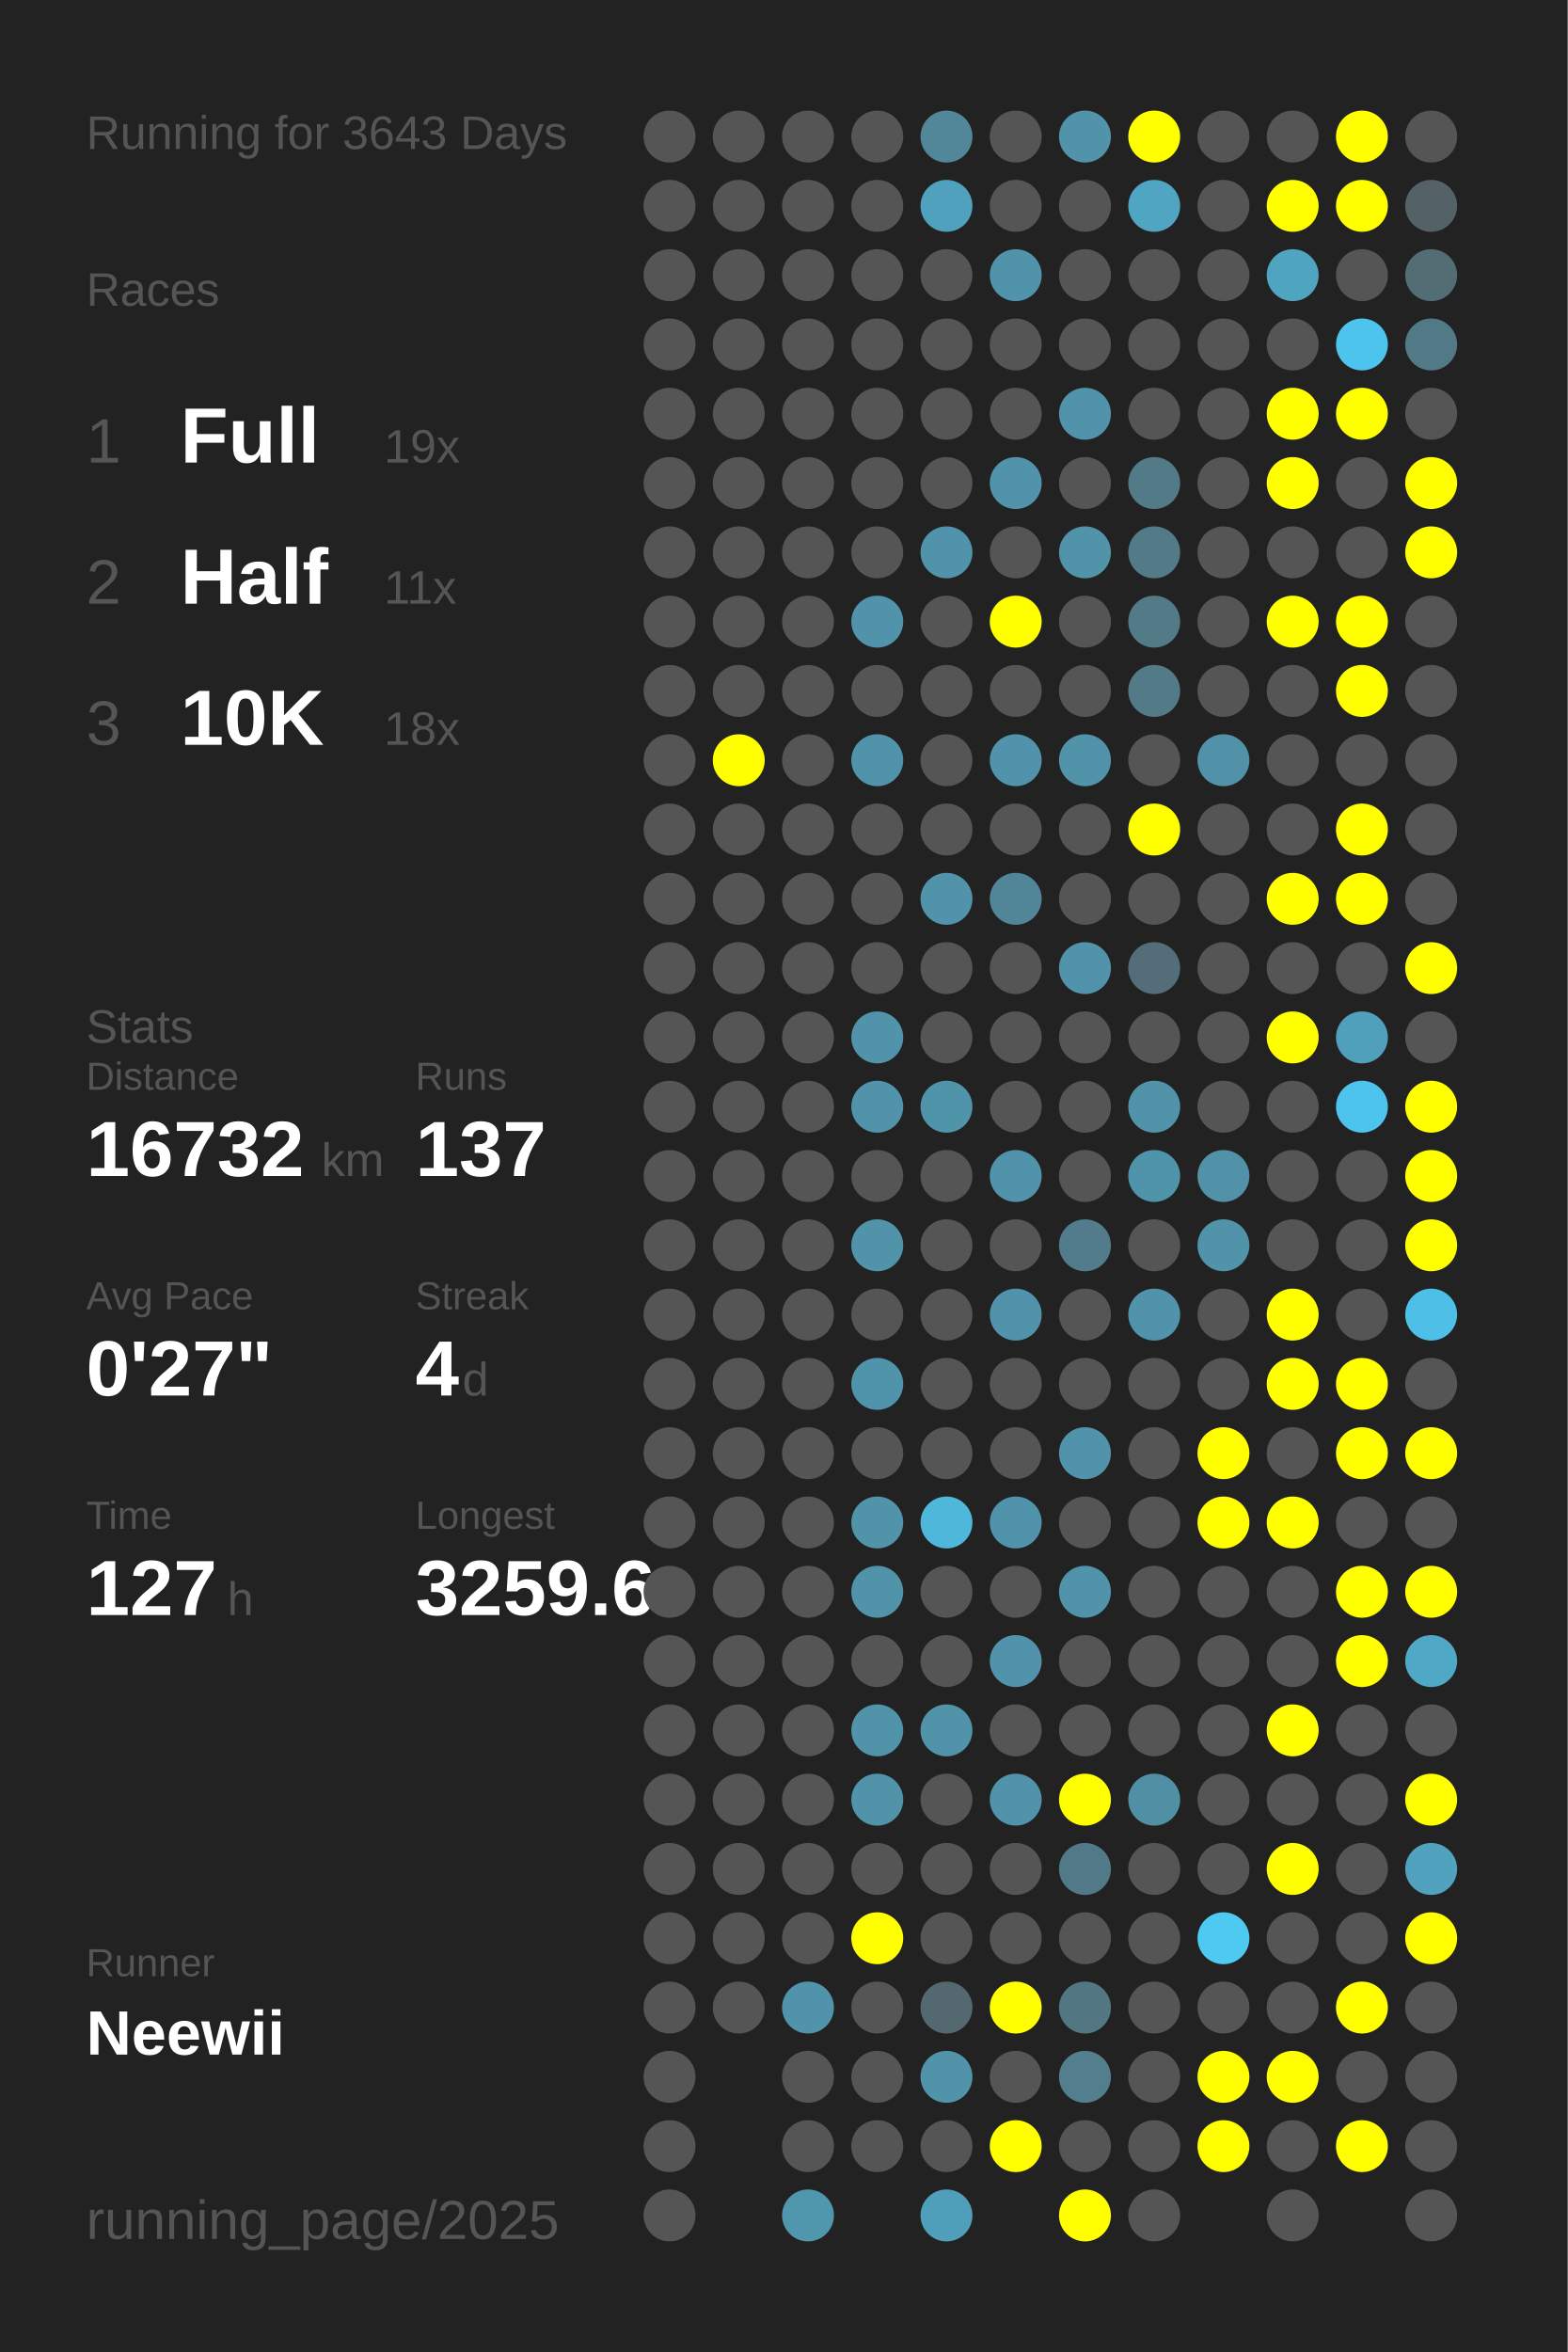
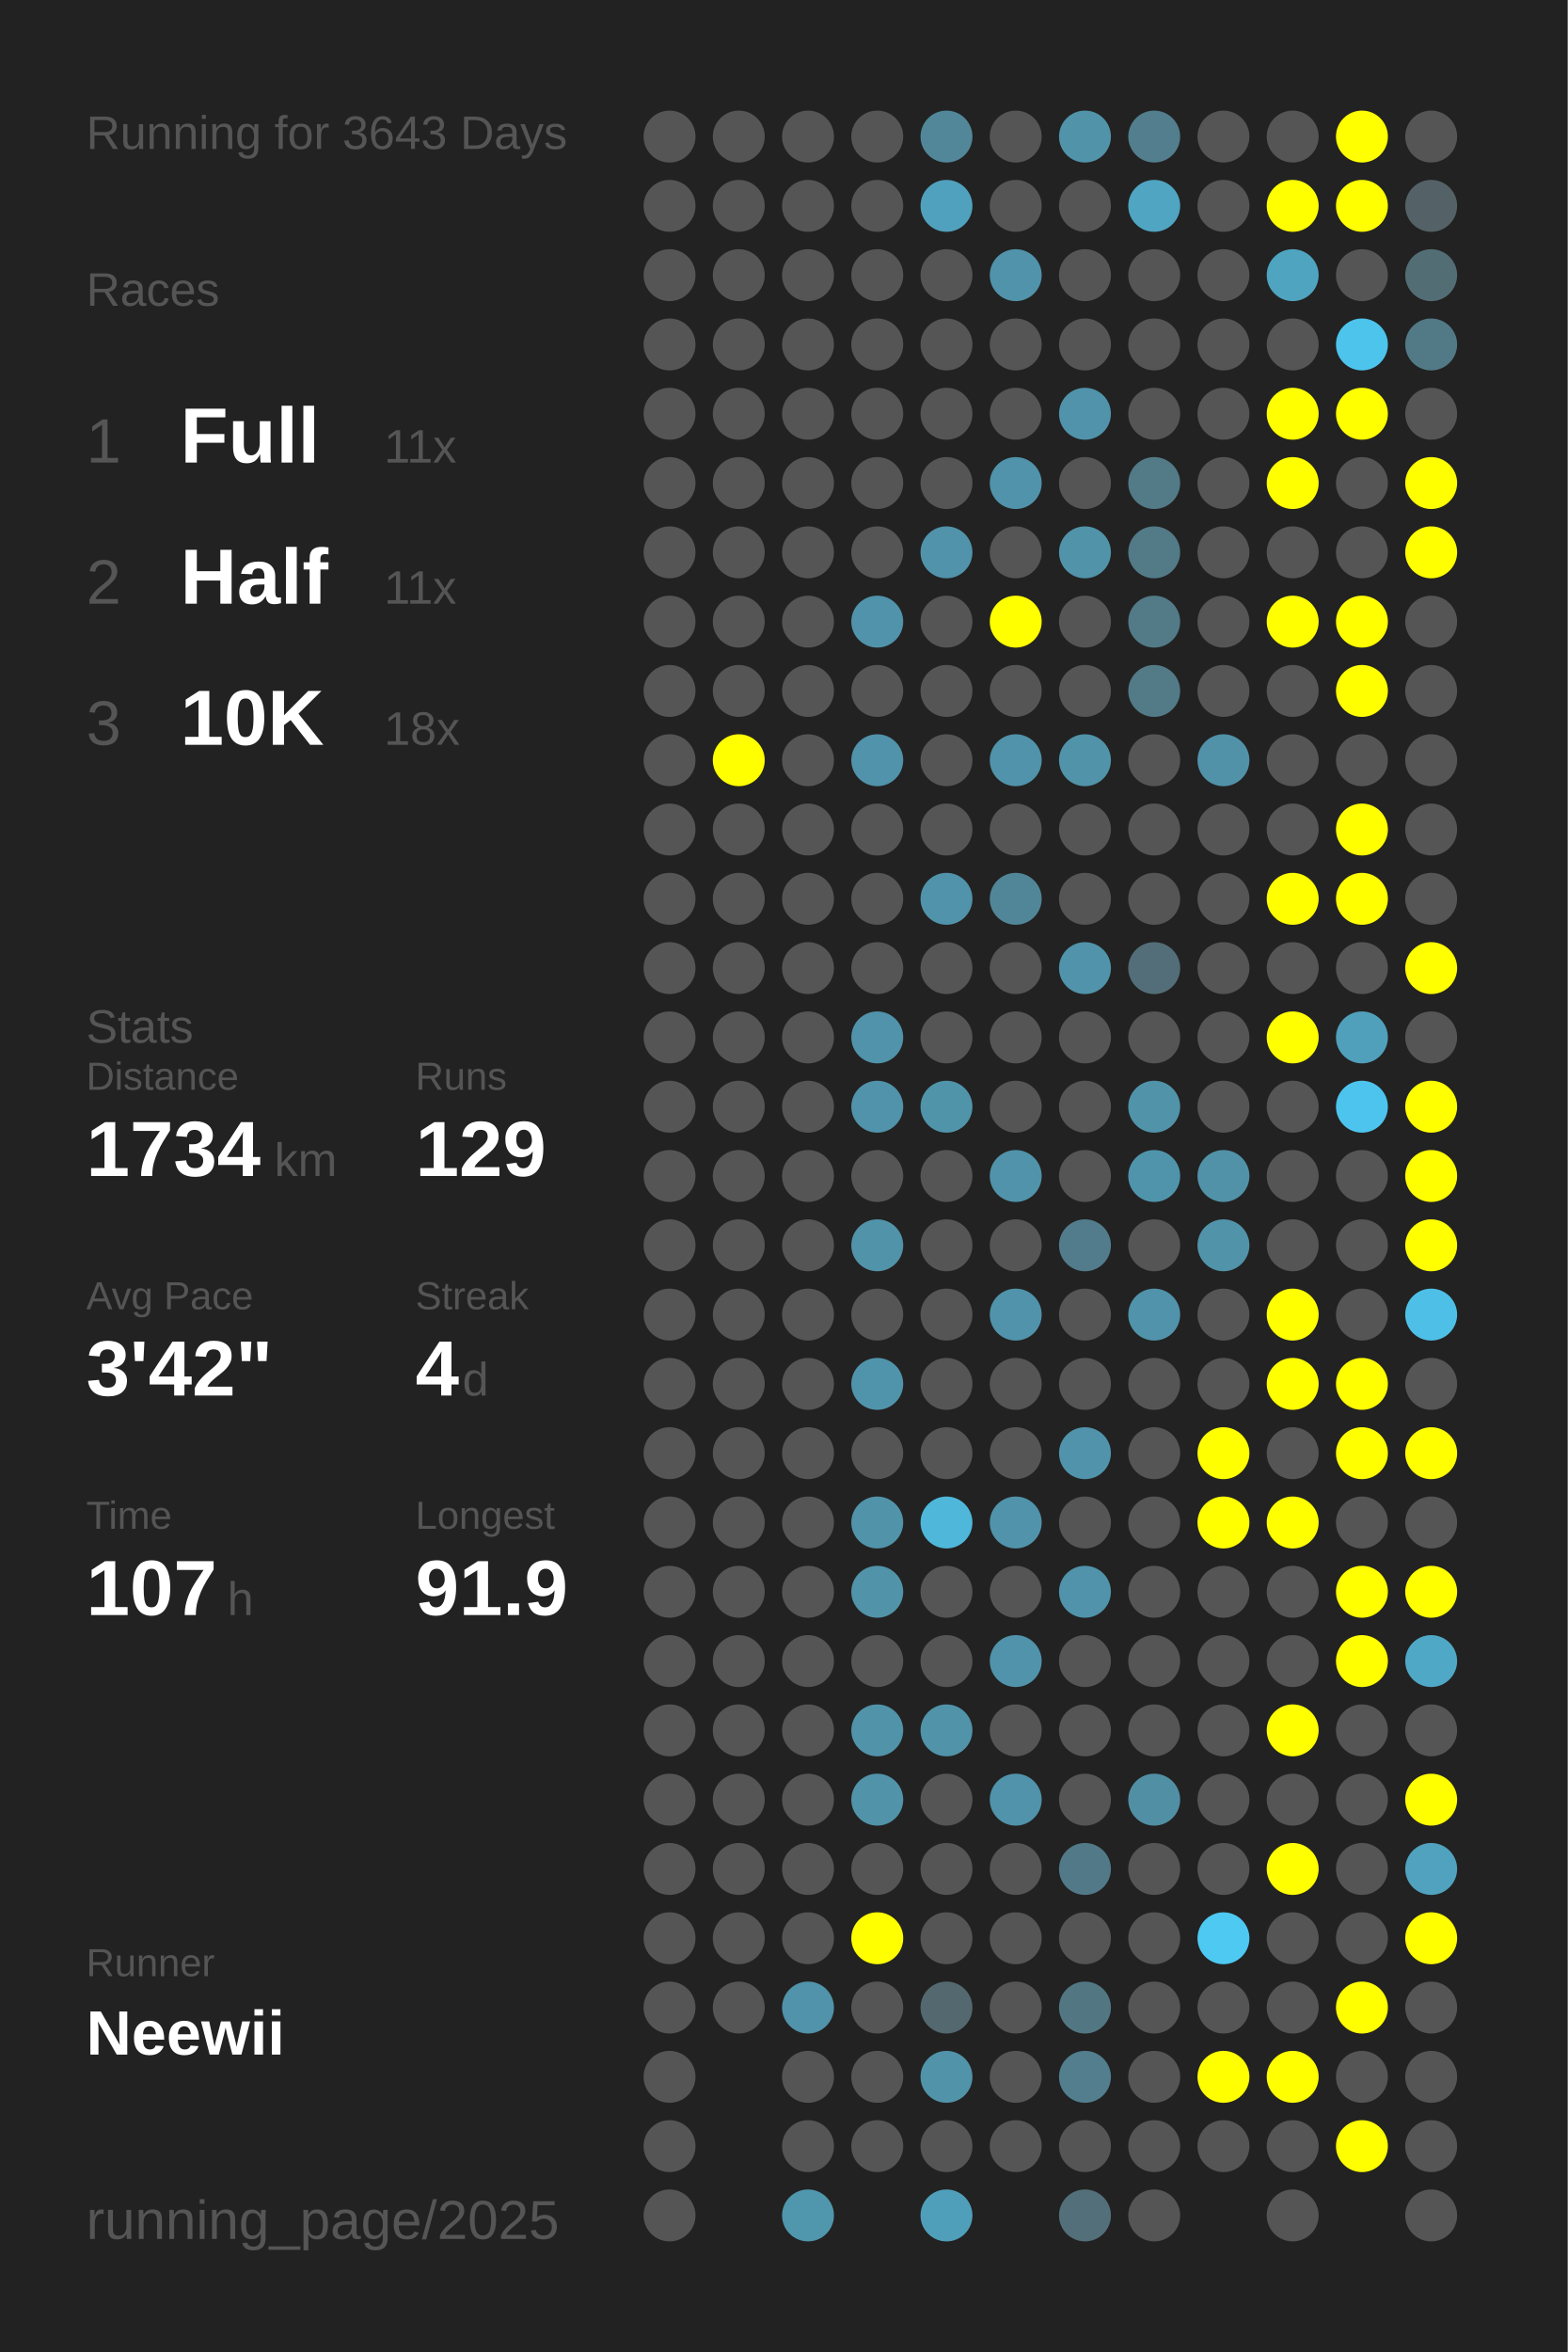
<svg xmlns="http://www.w3.org/2000/svg" baseProfile="full" height="300mm" version="1.1" viewBox="0,0,200,300" width="200mm">
  <defs />
  <rect fill="#222222" height="300" width="200" x="0" y="0" />
  <text fill="#555555" style="font-size:6px; font-family:Arial;" x="11" y="19">Running for 3643 Days</text>
  <text fill="#555555" style="font-size:6px; font-family:Arial;" x="11" y="39">Races</text>
  <text fill="#555555" style="font-size:8px; font-family:Arial;" x="11" y="59">1</text>
  <text fill="#FFFFFF" style="font-size:10px; font-family:Arial; font-weight:bold;" x="23" y="59">Full</text>
-   <text fill="#555555" style="font-size:6px; font-family:Arial;" x="49" y="59">19x</text>
+   <text fill="#555555" style="font-size:6px; font-family:Arial;" x="49" y="59">11x</text>
  <text fill="#555555" style="font-size:8px; font-family:Arial;" x="11" y="77">2</text>
  <text fill="#FFFFFF" style="font-size:10px; font-family:Arial; font-weight:bold;" x="23" y="77">Half</text>
  <text fill="#555555" style="font-size:6px; font-family:Arial;" x="49" y="77">11x</text>
  <text fill="#555555" style="font-size:8px; font-family:Arial;" x="11" y="95">3</text>
  <text fill="#FFFFFF" style="font-size:10px; font-family:Arial; font-weight:bold;" x="23" y="95">10K</text>
  <text fill="#555555" style="font-size:6px; font-family:Arial;" x="49" y="95">18x</text>
  <text fill="#555555" style="font-size:6px; font-family:Arial;" x="11" y="133">Stats</text>
  <text fill="#555555" style="font-size:5px; font-family:Arial;" x="11" y="139">Distance</text>
-   <text fill="#FFFFFF" style="font-size:10px; font-family:Arial; font-weight:bold;" x="11" y="150">16732</text>
-   <text fill="#555555" style="font-size:6px; font-family:Arial;" x="41" y="150">km</text>
+   <text fill="#FFFFFF" style="font-size:10px; font-family:Arial; font-weight:bold;" x="11" y="150">1734</text>
+   <text fill="#555555" style="font-size:6px; font-family:Arial;" x="35" y="150">km</text>
  <text fill="#555555" style="font-size:5px; font-family:Arial;" x="53" y="139">Runs</text>
-   <text fill="#FFFFFF" style="font-size:10px; font-family:Arial; font-weight:bold;" x="53" y="150">137</text>
+   <text fill="#FFFFFF" style="font-size:10px; font-family:Arial; font-weight:bold;" x="53" y="150">129</text>
  <text fill="#555555" style="font-size:5px; font-family:Arial;" x="11" y="167">Avg Pace</text>
-   <text fill="#FFFFFF" style="font-size:10px; font-family:Arial; font-weight:bold;" x="11" y="178">0'27"</text>
+   <text fill="#FFFFFF" style="font-size:10px; font-family:Arial; font-weight:bold;" x="11" y="178">3'42"</text>
  <text fill="#555555" style="font-size:5px; font-family:Arial;" x="53" y="167">Streak</text>
  <text fill="#FFFFFF" style="font-size:10px; font-family:Arial; font-weight:bold;" x="53" y="178">4</text>
  <text fill="#555555" style="font-size:6px; font-family:Arial;" x="59" y="178">d</text>
  <text fill="#555555" style="font-size:5px; font-family:Arial;" x="11" y="195">Time</text>
-   <text fill="#FFFFFF" style="font-size:10px; font-family:Arial; font-weight:bold;" x="11" y="206">127</text>
+   <text fill="#FFFFFF" style="font-size:10px; font-family:Arial; font-weight:bold;" x="11" y="206">107</text>
  <text fill="#555555" style="font-size:6px; font-family:Arial;" x="29" y="206">h</text>
  <text fill="#555555" style="font-size:5px; font-family:Arial;" x="53" y="195">Longest</text>
-   <text fill="#FFFFFF" style="font-size:10px; font-family:Arial; font-weight:bold;" x="53" y="206">3259.6</text>
+   <text fill="#FFFFFF" style="font-size:10px; font-family:Arial; font-weight:bold;" x="53" y="206">91.9</text>
  <text fill="#555555" style="font-size:5px; font-family:Arial;" x="11" y="252.065">Runner</text>
  <text fill="#FFFFFF" style="font-size:8px; font-family:Arial; font-weight:bold;" x="11" y="262.065">Neewii</text>
  <text fill="#555555" style="font-size:7px; font-family:Arial;" x="11" y="285.581">running_page/2025</text>
  <circle cx="85.417" cy="17.419" fill="#555555" r="3.312" />
  <circle cx="85.417" cy="26.258" fill="#555555" r="3.312" />
  <circle cx="85.417" cy="35.097" fill="#555555" r="3.312" />
  <circle cx="85.417" cy="43.935" fill="#555555" r="3.312" />
  <circle cx="85.417" cy="52.774" fill="#555555" r="3.312" />
  <circle cx="85.417" cy="61.613" fill="#555555" r="3.312" />
  <circle cx="85.417" cy="70.452" fill="#555555" r="3.312" />
  <circle cx="85.417" cy="79.29" fill="#555555" r="3.312" />
  <circle cx="85.417" cy="88.129" fill="#555555" r="3.312" />
  <circle cx="85.417" cy="96.968" fill="#555555" r="3.312" />
  <circle cx="85.417" cy="105.806" fill="#555555" r="3.312" />
  <circle cx="85.417" cy="114.645" fill="#555555" r="3.312" />
  <circle cx="85.417" cy="123.484" fill="#555555" r="3.312" />
  <circle cx="85.417" cy="132.323" fill="#555555" r="3.312" />
  <circle cx="85.417" cy="141.161" fill="#555555" r="3.312" />
  <circle cx="85.417" cy="150" fill="#555555" r="3.312" />
  <circle cx="85.417" cy="158.839" fill="#555555" r="3.312" />
  <circle cx="85.417" cy="167.677" fill="#555555" r="3.312" />
  <circle cx="85.417" cy="176.516" fill="#555555" r="3.312" />
  <circle cx="85.417" cy="185.355" fill="#555555" r="3.312" />
  <circle cx="85.417" cy="194.194" fill="#555555" r="3.312" />
  <circle cx="85.417" cy="203.032" fill="#555555" r="3.312" />
  <circle cx="85.417" cy="211.871" fill="#555555" r="3.312" />
  <circle cx="85.417" cy="220.71" fill="#555555" r="3.312" />
  <circle cx="85.417" cy="229.548" fill="#555555" r="3.312" />
  <circle cx="85.417" cy="238.387" fill="#555555" r="3.312" />
  <circle cx="85.417" cy="247.226" fill="#555555" r="3.312" />
  <circle cx="85.417" cy="256.065" fill="#555555" r="3.312" />
  <circle cx="85.417" cy="264.903" fill="#555555" r="3.312" />
  <circle cx="85.417" cy="273.742" fill="#555555" r="3.312" />
  <circle cx="85.417" cy="282.581" fill="#555555" r="3.312" />
  <circle cx="94.25" cy="17.419" fill="#555555" r="3.312" />
  <circle cx="94.25" cy="26.258" fill="#555555" r="3.312" />
  <circle cx="94.25" cy="35.097" fill="#555555" r="3.312" />
  <circle cx="94.25" cy="43.935" fill="#555555" r="3.312" />
  <circle cx="94.25" cy="52.774" fill="#555555" r="3.312" />
  <circle cx="94.25" cy="61.613" fill="#555555" r="3.312" />
  <circle cx="94.25" cy="70.452" fill="#555555" r="3.312" />
  <circle cx="94.25" cy="79.29" fill="#555555" r="3.312" />
  <circle cx="94.25" cy="88.129" fill="#555555" r="3.312" />
  <circle cx="94.25" cy="96.968" fill="#FFFF00" r="3.312" />
  <circle cx="94.25" cy="105.806" fill="#555555" r="3.312" />
  <circle cx="94.25" cy="114.645" fill="#555555" r="3.312" />
  <circle cx="94.25" cy="123.484" fill="#555555" r="3.312" />
  <circle cx="94.25" cy="132.323" fill="#555555" r="3.312" />
  <circle cx="94.25" cy="141.161" fill="#555555" r="3.312" />
  <circle cx="94.25" cy="150" fill="#555555" r="3.312" />
  <circle cx="94.25" cy="158.839" fill="#555555" r="3.312" />
  <circle cx="94.25" cy="167.677" fill="#555555" r="3.312" />
  <circle cx="94.25" cy="176.516" fill="#555555" r="3.312" />
  <circle cx="94.25" cy="185.355" fill="#555555" r="3.312" />
  <circle cx="94.25" cy="194.194" fill="#555555" r="3.312" />
  <circle cx="94.25" cy="203.032" fill="#555555" r="3.312" />
  <circle cx="94.25" cy="211.871" fill="#555555" r="3.312" />
  <circle cx="94.25" cy="220.71" fill="#555555" r="3.312" />
  <circle cx="94.25" cy="229.548" fill="#555555" r="3.312" />
  <circle cx="94.25" cy="238.387" fill="#555555" r="3.312" />
  <circle cx="94.25" cy="247.226" fill="#555555" r="3.312" />
  <circle cx="94.25" cy="256.065" fill="#555555" r="3.312" />
  <circle cx="103.083" cy="17.419" fill="#555555" r="3.312" />
  <circle cx="103.083" cy="26.258" fill="#555555" r="3.312" />
  <circle cx="103.083" cy="35.097" fill="#555555" r="3.312" />
  <circle cx="103.083" cy="43.935" fill="#555555" r="3.312" />
  <circle cx="103.083" cy="52.774" fill="#555555" r="3.312" />
  <circle cx="103.083" cy="61.613" fill="#555555" r="3.312" />
  <circle cx="103.083" cy="70.452" fill="#555555" r="3.312" />
  <circle cx="103.083" cy="79.29" fill="#555555" r="3.312" />
  <circle cx="103.083" cy="88.129" fill="#555555" r="3.312" />
  <circle cx="103.083" cy="96.968" fill="#555555" r="3.312" />
  <circle cx="103.083" cy="105.806" fill="#555555" r="3.312" />
  <circle cx="103.083" cy="114.645" fill="#555555" r="3.312" />
  <circle cx="103.083" cy="123.484" fill="#555555" r="3.312" />
  <circle cx="103.083" cy="132.323" fill="#555555" r="3.312" />
  <circle cx="103.083" cy="141.161" fill="#555555" r="3.312" />
  <circle cx="103.083" cy="150" fill="#555555" r="3.312" />
  <circle cx="103.083" cy="158.839" fill="#555555" r="3.312" />
  <circle cx="103.083" cy="167.677" fill="#555555" r="3.312" />
  <circle cx="103.083" cy="176.516" fill="#555555" r="3.312" />
  <circle cx="103.083" cy="185.355" fill="#555555" r="3.312" />
  <circle cx="103.083" cy="194.194" fill="#555555" r="3.312" />
  <circle cx="103.083" cy="203.032" fill="#555555" r="3.312" />
  <circle cx="103.083" cy="211.871" fill="#555555" r="3.312" />
  <circle cx="103.083" cy="220.71" fill="#555555" r="3.312" />
  <circle cx="103.083" cy="229.548" fill="#555555" r="3.312" />
  <circle cx="103.083" cy="238.387" fill="#555555" r="3.312" />
  <circle cx="103.083" cy="247.226" fill="#555555" r="3.312" />
  <circle cx="103.083" cy="256.065" fill="#5093aa" r="3.312" />
  <circle cx="103.083" cy="264.903" fill="#555555" r="3.312" />
  <circle cx="103.083" cy="273.742" fill="#555555" r="3.312" />
  <circle cx="103.083" cy="282.581" fill="#5096ad" r="3.312" />
  <circle cx="111.917" cy="17.419" fill="#555555" r="3.312" />
  <circle cx="111.917" cy="26.258" fill="#555555" r="3.312" />
  <circle cx="111.917" cy="35.097" fill="#555555" r="3.312" />
  <circle cx="111.917" cy="43.935" fill="#555555" r="3.312" />
  <circle cx="111.917" cy="52.774" fill="#555555" r="3.312" />
  <circle cx="111.917" cy="61.613" fill="#555555" r="3.312" />
  <circle cx="111.917" cy="70.452" fill="#555555" r="3.312" />
  <circle cx="111.917" cy="79.29" fill="#5093aa" r="3.312" />
  <circle cx="111.917" cy="88.129" fill="#555555" r="3.312" />
  <circle cx="111.917" cy="96.968" fill="#5093aa" r="3.312" />
  <circle cx="111.917" cy="105.806" fill="#555555" r="3.312" />
  <circle cx="111.917" cy="114.645" fill="#555555" r="3.312" />
  <circle cx="111.917" cy="123.484" fill="#555555" r="3.312" />
  <circle cx="111.917" cy="132.323" fill="#5093aa" r="3.312" />
  <circle cx="111.917" cy="141.161" fill="#5093aa" r="3.312" />
  <circle cx="111.917" cy="150" fill="#555555" r="3.312" />
  <circle cx="111.917" cy="158.839" fill="#5193a9" r="3.312" />
  <circle cx="111.917" cy="167.677" fill="#555555" r="3.312" />
  <circle cx="111.917" cy="176.516" fill="#5094ab" r="3.312" />
  <circle cx="111.917" cy="185.355" fill="#555555" r="3.312" />
  <circle cx="111.917" cy="194.194" fill="#5193a9" r="3.312" />
  <circle cx="111.917" cy="203.032" fill="#5193a9" r="3.312" />
  <circle cx="111.917" cy="211.871" fill="#555555" r="3.312" />
  <circle cx="111.917" cy="220.71" fill="#5193a9" r="3.312" />
  <circle cx="111.917" cy="229.548" fill="#5193a9" r="3.312" />
  <circle cx="111.917" cy="238.387" fill="#555555" r="3.312" />
  <circle cx="111.917" cy="247.226" fill="#FFFF00" r="3.312" />
  <circle cx="111.917" cy="256.065" fill="#555555" r="3.312" />
  <circle cx="111.917" cy="264.903" fill="#555555" r="3.312" />
  <circle cx="111.917" cy="273.742" fill="#555555" r="3.312" />
  <circle cx="120.75" cy="17.419" fill="#518799" r="3.312" />
  <circle cx="120.75" cy="26.258" fill="#50a1bd" r="3.312" />
  <circle cx="120.75" cy="35.097" fill="#555555" r="3.312" />
  <circle cx="120.75" cy="43.935" fill="#555555" r="3.312" />
  <circle cx="120.75" cy="52.774" fill="#555555" r="3.312" />
  <circle cx="120.75" cy="61.613" fill="#555555" r="3.312" />
  <circle cx="120.75" cy="70.452" fill="#5093aa" r="3.312" />
  <circle cx="120.75" cy="79.29" fill="#555555" r="3.312" />
  <circle cx="120.75" cy="88.129" fill="#555555" r="3.312" />
  <circle cx="120.75" cy="96.968" fill="#555555" r="3.312" />
  <circle cx="120.75" cy="105.806" fill="#555555" r="3.312" />
  <circle cx="120.75" cy="114.645" fill="#5093aa" r="3.312" />
  <circle cx="120.75" cy="123.484" fill="#555555" r="3.312" />
  <circle cx="120.75" cy="132.323" fill="#555555" r="3.312" />
  <circle cx="120.75" cy="141.161" fill="#5094aa" r="3.312" />
  <circle cx="120.75" cy="150" fill="#555555" r="3.312" />
  <circle cx="120.75" cy="158.839" fill="#555555" r="3.312" />
  <circle cx="120.75" cy="167.677" fill="#555555" r="3.312" />
  <circle cx="120.75" cy="176.516" fill="#555555" r="3.312" />
  <circle cx="120.75" cy="185.355" fill="#555555" r="3.312" />
  <circle cx="120.75" cy="194.194" fill="#4eb7da" r="3.312" />
  <circle cx="120.75" cy="203.032" fill="#555555" r="3.312" />
  <circle cx="120.75" cy="211.871" fill="#555555" r="3.312" />
  <circle cx="120.75" cy="220.71" fill="#5193a9" r="3.312" />
  <circle cx="120.75" cy="229.548" fill="#555555" r="3.312" />
  <circle cx="120.75" cy="238.387" fill="#555555" r="3.312" />
  <circle cx="120.75" cy="247.226" fill="#555555" r="3.312" />
  <circle cx="120.75" cy="256.065" fill="#53686f" r="3.312" />
  <circle cx="120.75" cy="264.903" fill="#5193a9" r="3.312" />
  <circle cx="120.75" cy="273.742" fill="#555555" r="3.312" />
  <circle cx="120.75" cy="282.581" fill="#509fba" r="3.312" />
  <circle cx="129.583" cy="17.419" fill="#555555" r="3.312" />
  <circle cx="129.583" cy="26.258" fill="#555555" r="3.312" />
  <circle cx="129.583" cy="35.097" fill="#5093aa" r="3.312" />
  <circle cx="129.583" cy="43.935" fill="#555555" r="3.312" />
  <circle cx="129.583" cy="52.774" fill="#555555" r="3.312" />
  <circle cx="129.583" cy="61.613" fill="#5093aa" r="3.312" />
  <circle cx="129.583" cy="70.452" fill="#555555" r="3.312" />
  <circle cx="129.583" cy="79.29" fill="#FFFF00" r="3.312" />
  <circle cx="129.583" cy="88.129" fill="#555555" r="3.312" />
  <circle cx="129.583" cy="96.968" fill="#5093aa" r="3.312" />
  <circle cx="129.583" cy="105.806" fill="#555555" r="3.312" />
  <circle cx="129.583" cy="114.645" fill="#518698" r="3.312" />
  <circle cx="129.583" cy="123.484" fill="#555555" r="3.312" />
  <circle cx="129.583" cy="132.323" fill="#555555" r="3.312" />
  <circle cx="129.583" cy="141.161" fill="#555555" r="3.312" />
  <circle cx="129.583" cy="150" fill="#5093aa" r="3.312" />
  <circle cx="129.583" cy="158.839" fill="#555555" r="3.312" />
  <circle cx="129.583" cy="167.677" fill="#5093aa" r="3.312" />
  <circle cx="129.583" cy="176.516" fill="#555555" r="3.312" />
  <circle cx="129.583" cy="185.355" fill="#555555" r="3.312" />
  <circle cx="129.583" cy="194.194" fill="#5093aa" r="3.312" />
  <circle cx="129.583" cy="203.032" fill="#555555" r="3.312" />
  <circle cx="129.583" cy="211.871" fill="#5093aa" r="3.312" />
  <circle cx="129.583" cy="220.71" fill="#555555" r="3.312" />
  <circle cx="129.583" cy="229.548" fill="#5093aa" r="3.312" />
  <circle cx="129.583" cy="238.387" fill="#555555" r="3.312" />
  <circle cx="129.583" cy="247.226" fill="#555555" r="3.312" />
-   <circle cx="129.583" cy="256.065" fill="#FFFF00" r="3.312" />
+   <circle cx="129.583" cy="256.065" fill="#555555" r="3.312" />
  <circle cx="129.583" cy="264.903" fill="#555555" r="3.312" />
-   <circle cx="129.583" cy="273.742" fill="#FFFF00" r="3.312" />
+   <circle cx="129.583" cy="273.742" fill="#555555" r="3.312" />
  <circle cx="138.417" cy="17.419" fill="#5193a9" r="3.312" />
  <circle cx="138.417" cy="26.258" fill="#555555" r="3.312" />
  <circle cx="138.417" cy="35.097" fill="#555555" r="3.312" />
  <circle cx="138.417" cy="43.935" fill="#555555" r="3.312" />
  <circle cx="138.417" cy="52.774" fill="#5093aa" r="3.312" />
  <circle cx="138.417" cy="61.613" fill="#555555" r="3.312" />
  <circle cx="138.417" cy="70.452" fill="#5193a9" r="3.312" />
  <circle cx="138.417" cy="79.29" fill="#555555" r="3.312" />
  <circle cx="138.417" cy="88.129" fill="#555555" r="3.312" />
  <circle cx="138.417" cy="96.968" fill="#5193a9" r="3.312" />
  <circle cx="138.417" cy="105.806" fill="#555555" r="3.312" />
  <circle cx="138.417" cy="114.645" fill="#555555" r="3.312" />
  <circle cx="138.417" cy="123.484" fill="#5093aa" r="3.312" />
  <circle cx="138.417" cy="132.323" fill="#555555" r="3.312" />
  <circle cx="138.417" cy="141.161" fill="#555555" r="3.312" />
  <circle cx="138.417" cy="150" fill="#555555" r="3.312" />
  <circle cx="138.417" cy="158.839" fill="#527c8b" r="3.312" />
  <circle cx="138.417" cy="167.677" fill="#555555" r="3.312" />
  <circle cx="138.417" cy="176.516" fill="#555555" r="3.312" />
  <circle cx="138.417" cy="185.355" fill="#5093aa" r="3.312" />
  <circle cx="138.417" cy="194.194" fill="#555555" r="3.312" />
  <circle cx="138.417" cy="203.032" fill="#5093aa" r="3.312" />
  <circle cx="138.417" cy="211.871" fill="#555555" r="3.312" />
  <circle cx="138.417" cy="220.71" fill="#555555" r="3.312" />
-   <circle cx="138.417" cy="229.548" fill="#FFFF00" r="3.312" />
+   <circle cx="138.417" cy="229.548" fill="#555555" r="3.312" />
  <circle cx="138.417" cy="238.387" fill="#527987" r="3.312" />
  <circle cx="138.417" cy="247.226" fill="#555555" r="3.312" />
  <circle cx="138.417" cy="256.065" fill="#527783" r="3.312" />
  <circle cx="138.417" cy="264.903" fill="#527e8d" r="3.312" />
  <circle cx="138.417" cy="273.742" fill="#555555" r="3.312" />
-   <circle cx="138.417" cy="282.581" fill="#FFFF00" r="3.312" />
-   <circle cx="147.25" cy="17.419" fill="#FFFF00" r="3.312" />
+   <circle cx="138.417" cy="282.581" fill="#536f79" r="3.312" />
+   <circle cx="147.25" cy="17.419" fill="#527e8d" r="3.312" />
  <circle cx="147.25" cy="26.258" fill="#4fa5c2" r="3.312" />
  <circle cx="147.25" cy="35.097" fill="#555555" r="3.312" />
  <circle cx="147.25" cy="43.935" fill="#555555" r="3.312" />
  <circle cx="147.25" cy="52.774" fill="#555555" r="3.312" />
  <circle cx="147.25" cy="61.613" fill="#527a87" r="3.312" />
  <circle cx="147.25" cy="70.452" fill="#527a87" r="3.312" />
  <circle cx="147.25" cy="79.29" fill="#527a87" r="3.312" />
  <circle cx="147.25" cy="88.129" fill="#527a87" r="3.312" />
  <circle cx="147.25" cy="96.968" fill="#555555" r="3.312" />
-   <circle cx="147.25" cy="105.806" fill="#FFFF00" r="3.312" />
+   <circle cx="147.25" cy="105.806" fill="#555555" r="3.312" />
  <circle cx="147.25" cy="114.645" fill="#555555" r="3.312" />
  <circle cx="147.25" cy="123.484" fill="#536e78" r="3.312" />
  <circle cx="147.25" cy="132.323" fill="#555555" r="3.312" />
  <circle cx="147.25" cy="141.161" fill="#5193a9" r="3.312" />
  <circle cx="147.25" cy="150" fill="#5094ab" r="3.312" />
  <circle cx="147.25" cy="158.839" fill="#555555" r="3.312" />
  <circle cx="147.25" cy="167.677" fill="#5093aa" r="3.312" />
  <circle cx="147.25" cy="176.516" fill="#555555" r="3.312" />
  <circle cx="147.25" cy="185.355" fill="#555555" r="3.312" />
  <circle cx="147.25" cy="194.194" fill="#555555" r="3.312" />
  <circle cx="147.25" cy="203.032" fill="#555555" r="3.312" />
  <circle cx="147.25" cy="211.871" fill="#555555" r="3.312" />
  <circle cx="147.25" cy="220.71" fill="#555555" r="3.312" />
  <circle cx="147.25" cy="229.548" fill="#518fa4" r="3.312" />
  <circle cx="147.25" cy="238.387" fill="#555555" r="3.312" />
  <circle cx="147.25" cy="247.226" fill="#555555" r="3.312" />
  <circle cx="147.25" cy="256.065" fill="#555555" r="3.312" />
  <circle cx="147.25" cy="264.903" fill="#555555" r="3.312" />
  <circle cx="147.25" cy="273.742" fill="#555555" r="3.312" />
  <circle cx="147.25" cy="282.581" fill="#555555" r="3.312" />
  <circle cx="156.083" cy="17.419" fill="#555555" r="3.312" />
  <circle cx="156.083" cy="26.258" fill="#555555" r="3.312" />
  <circle cx="156.083" cy="35.097" fill="#555555" r="3.312" />
  <circle cx="156.083" cy="43.935" fill="#555555" r="3.312" />
  <circle cx="156.083" cy="52.774" fill="#555555" r="3.312" />
  <circle cx="156.083" cy="61.613" fill="#555555" r="3.312" />
  <circle cx="156.083" cy="70.452" fill="#555555" r="3.312" />
  <circle cx="156.083" cy="79.29" fill="#555555" r="3.312" />
  <circle cx="156.083" cy="88.129" fill="#555555" r="3.312" />
  <circle cx="156.083" cy="96.968" fill="#5192a9" r="3.312" />
  <circle cx="156.083" cy="105.806" fill="#555555" r="3.312" />
  <circle cx="156.083" cy="114.645" fill="#555555" r="3.312" />
  <circle cx="156.083" cy="123.484" fill="#555555" r="3.312" />
  <circle cx="156.083" cy="132.323" fill="#555555" r="3.312" />
  <circle cx="156.083" cy="141.161" fill="#555555" r="3.312" />
  <circle cx="156.083" cy="150" fill="#5192a8" r="3.312" />
  <circle cx="156.083" cy="158.839" fill="#5193a9" r="3.312" />
  <circle cx="156.083" cy="167.677" fill="#555555" r="3.312" />
  <circle cx="156.083" cy="176.516" fill="#555555" r="3.312" />
  <circle cx="156.083" cy="185.355" fill="#FFFF00" r="3.312" />
  <circle cx="156.083" cy="194.194" fill="#FFFF00" r="3.312" />
  <circle cx="156.083" cy="203.032" fill="#555555" r="3.312" />
  <circle cx="156.083" cy="211.871" fill="#555555" r="3.312" />
  <circle cx="156.083" cy="220.71" fill="#555555" r="3.312" />
  <circle cx="156.083" cy="229.548" fill="#555555" r="3.312" />
  <circle cx="156.083" cy="238.387" fill="#555555" r="3.312" />
  <circle cx="156.083" cy="247.226" fill="#4dc9f2" r="3.312" />
  <circle cx="156.083" cy="256.065" fill="#555555" r="3.312" />
  <circle cx="156.083" cy="264.903" fill="#FFFF00" r="3.312" />
-   <circle cx="156.083" cy="273.742" fill="#FFFF00" r="3.312" />
+   <circle cx="156.083" cy="273.742" fill="#555555" r="3.312" />
  <circle cx="164.917" cy="17.419" fill="#555555" r="3.312" />
  <circle cx="164.917" cy="26.258" fill="#FFFF00" r="3.312" />
  <circle cx="164.917" cy="35.097" fill="#4fa4c0" r="3.312" />
  <circle cx="164.917" cy="43.935" fill="#555555" r="3.312" />
  <circle cx="164.917" cy="52.774" fill="#FFFF00" r="3.312" />
  <circle cx="164.917" cy="61.613" fill="#FFFF00" r="3.312" />
  <circle cx="164.917" cy="70.452" fill="#555555" r="3.312" />
  <circle cx="164.917" cy="79.29" fill="#FFFF00" r="3.312" />
  <circle cx="164.917" cy="88.129" fill="#555555" r="3.312" />
  <circle cx="164.917" cy="96.968" fill="#555555" r="3.312" />
  <circle cx="164.917" cy="105.806" fill="#555555" r="3.312" />
  <circle cx="164.917" cy="114.645" fill="#FFFF00" r="3.312" />
  <circle cx="164.917" cy="123.484" fill="#555555" r="3.312" />
  <circle cx="164.917" cy="132.323" fill="#FFFF00" r="3.312" />
  <circle cx="164.917" cy="141.161" fill="#555555" r="3.312" />
  <circle cx="164.917" cy="150" fill="#555555" r="3.312" />
  <circle cx="164.917" cy="158.839" fill="#555555" r="3.312" />
  <circle cx="164.917" cy="167.677" fill="#FFFF00" r="3.312" />
  <circle cx="164.917" cy="176.516" fill="#FFFF00" r="3.312" />
  <circle cx="164.917" cy="185.355" fill="#555555" r="3.312" />
  <circle cx="164.917" cy="194.194" fill="#FFFF00" r="3.312" />
  <circle cx="164.917" cy="203.032" fill="#555555" r="3.312" />
  <circle cx="164.917" cy="211.871" fill="#555555" r="3.312" />
  <circle cx="164.917" cy="220.71" fill="#FFFF00" r="3.312" />
  <circle cx="164.917" cy="229.548" fill="#555555" r="3.312" />
  <circle cx="164.917" cy="238.387" fill="#FFFF00" r="3.312" />
  <circle cx="164.917" cy="247.226" fill="#555555" r="3.312" />
  <circle cx="164.917" cy="256.065" fill="#555555" r="3.312" />
  <circle cx="164.917" cy="264.903" fill="#FFFF00" r="3.312" />
  <circle cx="164.917" cy="273.742" fill="#555555" r="3.312" />
  <circle cx="164.917" cy="282.581" fill="#555555" r="3.312" />
  <circle cx="173.75" cy="17.419" fill="#FFFF00" r="3.312" />
  <circle cx="173.75" cy="26.258" fill="#FFFF00" r="3.312" />
  <circle cx="173.75" cy="35.097" fill="#555555" r="3.312" />
  <circle cx="173.75" cy="43.935" fill="#4dc4ec" r="3.312" />
  <circle cx="173.75" cy="52.774" fill="#FFFF00" r="3.312" />
  <circle cx="173.75" cy="61.613" fill="#555555" r="3.312" />
  <circle cx="173.75" cy="70.452" fill="#555555" r="3.312" />
  <circle cx="173.75" cy="79.29" fill="#FFFF00" r="3.312" />
  <circle cx="173.75" cy="88.129" fill="#FFFF00" r="3.312" />
  <circle cx="173.75" cy="96.968" fill="#555555" r="3.312" />
  <circle cx="173.75" cy="105.806" fill="#FFFF00" r="3.312" />
  <circle cx="173.75" cy="114.645" fill="#FFFF00" r="3.312" />
  <circle cx="173.75" cy="123.484" fill="#555555" r="3.312" />
  <circle cx="173.75" cy="132.323" fill="#50a0bc" r="3.312" />
  <circle cx="173.75" cy="141.161" fill="#4dc4ed" r="3.312" />
  <circle cx="173.75" cy="150" fill="#555555" r="3.312" />
  <circle cx="173.75" cy="158.839" fill="#555555" r="3.312" />
  <circle cx="173.75" cy="167.677" fill="#555555" r="3.312" />
  <circle cx="173.75" cy="176.516" fill="#FFFF00" r="3.312" />
  <circle cx="173.75" cy="185.355" fill="#FFFF00" r="3.312" />
  <circle cx="173.75" cy="194.194" fill="#555555" r="3.312" />
  <circle cx="173.75" cy="203.032" fill="#FFFF00" r="3.312" />
  <circle cx="173.75" cy="211.871" fill="#FFFF00" r="3.312" />
  <circle cx="173.75" cy="220.71" fill="#555555" r="3.312" />
  <circle cx="173.75" cy="229.548" fill="#555555" r="3.312" />
  <circle cx="173.75" cy="238.387" fill="#555555" r="3.312" />
  <circle cx="173.75" cy="247.226" fill="#555555" r="3.312" />
  <circle cx="173.75" cy="256.065" fill="#FFFF00" r="3.312" />
  <circle cx="173.75" cy="264.903" fill="#555555" r="3.312" />
  <circle cx="173.75" cy="273.742" fill="#FFFF00" r="3.312" />
  <circle cx="182.583" cy="17.419" fill="#555555" r="3.312" />
  <circle cx="182.583" cy="26.258" fill="#546267" r="3.312" />
  <circle cx="182.583" cy="35.097" fill="#536d75" r="3.312" />
  <circle cx="182.583" cy="43.935" fill="#527986" r="3.312" />
  <circle cx="182.583" cy="52.774" fill="#555555" r="3.312" />
  <circle cx="182.583" cy="61.613" fill="#FFFF00" r="3.312" />
  <circle cx="182.583" cy="70.452" fill="#FFFF00" r="3.312" />
  <circle cx="182.583" cy="79.29" fill="#555555" r="3.312" />
  <circle cx="182.583" cy="88.129" fill="#555555" r="3.312" />
  <circle cx="182.583" cy="96.968" fill="#555555" r="3.312" />
  <circle cx="182.583" cy="105.806" fill="#555555" r="3.312" />
  <circle cx="182.583" cy="114.645" fill="#555555" r="3.312" />
  <circle cx="182.583" cy="123.484" fill="#FFFF00" r="3.312" />
  <circle cx="182.583" cy="132.323" fill="#555555" r="3.312" />
  <circle cx="182.583" cy="141.161" fill="#FFFF00" r="3.312" />
  <circle cx="182.583" cy="150" fill="#FFFF00" r="3.312" />
  <circle cx="182.583" cy="158.839" fill="#FFFF00" r="3.312" />
  <circle cx="182.583" cy="167.677" fill="#4ec0e7" r="3.312" />
  <circle cx="182.583" cy="176.516" fill="#555555" r="3.312" />
  <circle cx="182.583" cy="185.355" fill="#FFFF00" r="3.312" />
  <circle cx="182.583" cy="194.194" fill="#555555" r="3.312" />
  <circle cx="182.583" cy="203.032" fill="#FFFF00" r="3.312" />
  <circle cx="182.583" cy="211.871" fill="#4fa8c6" r="3.312" />
  <circle cx="182.583" cy="220.71" fill="#555555" r="3.312" />
  <circle cx="182.583" cy="229.548" fill="#FFFF00" r="3.312" />
  <circle cx="182.583" cy="238.387" fill="#50a2be" r="3.312" />
  <circle cx="182.583" cy="247.226" fill="#FFFF00" r="3.312" />
  <circle cx="182.583" cy="256.065" fill="#555555" r="3.312" />
  <circle cx="182.583" cy="264.903" fill="#555555" r="3.312" />
  <circle cx="182.583" cy="273.742" fill="#555555" r="3.312" />
  <circle cx="182.583" cy="282.581" fill="#555555" r="3.312" />
</svg>
